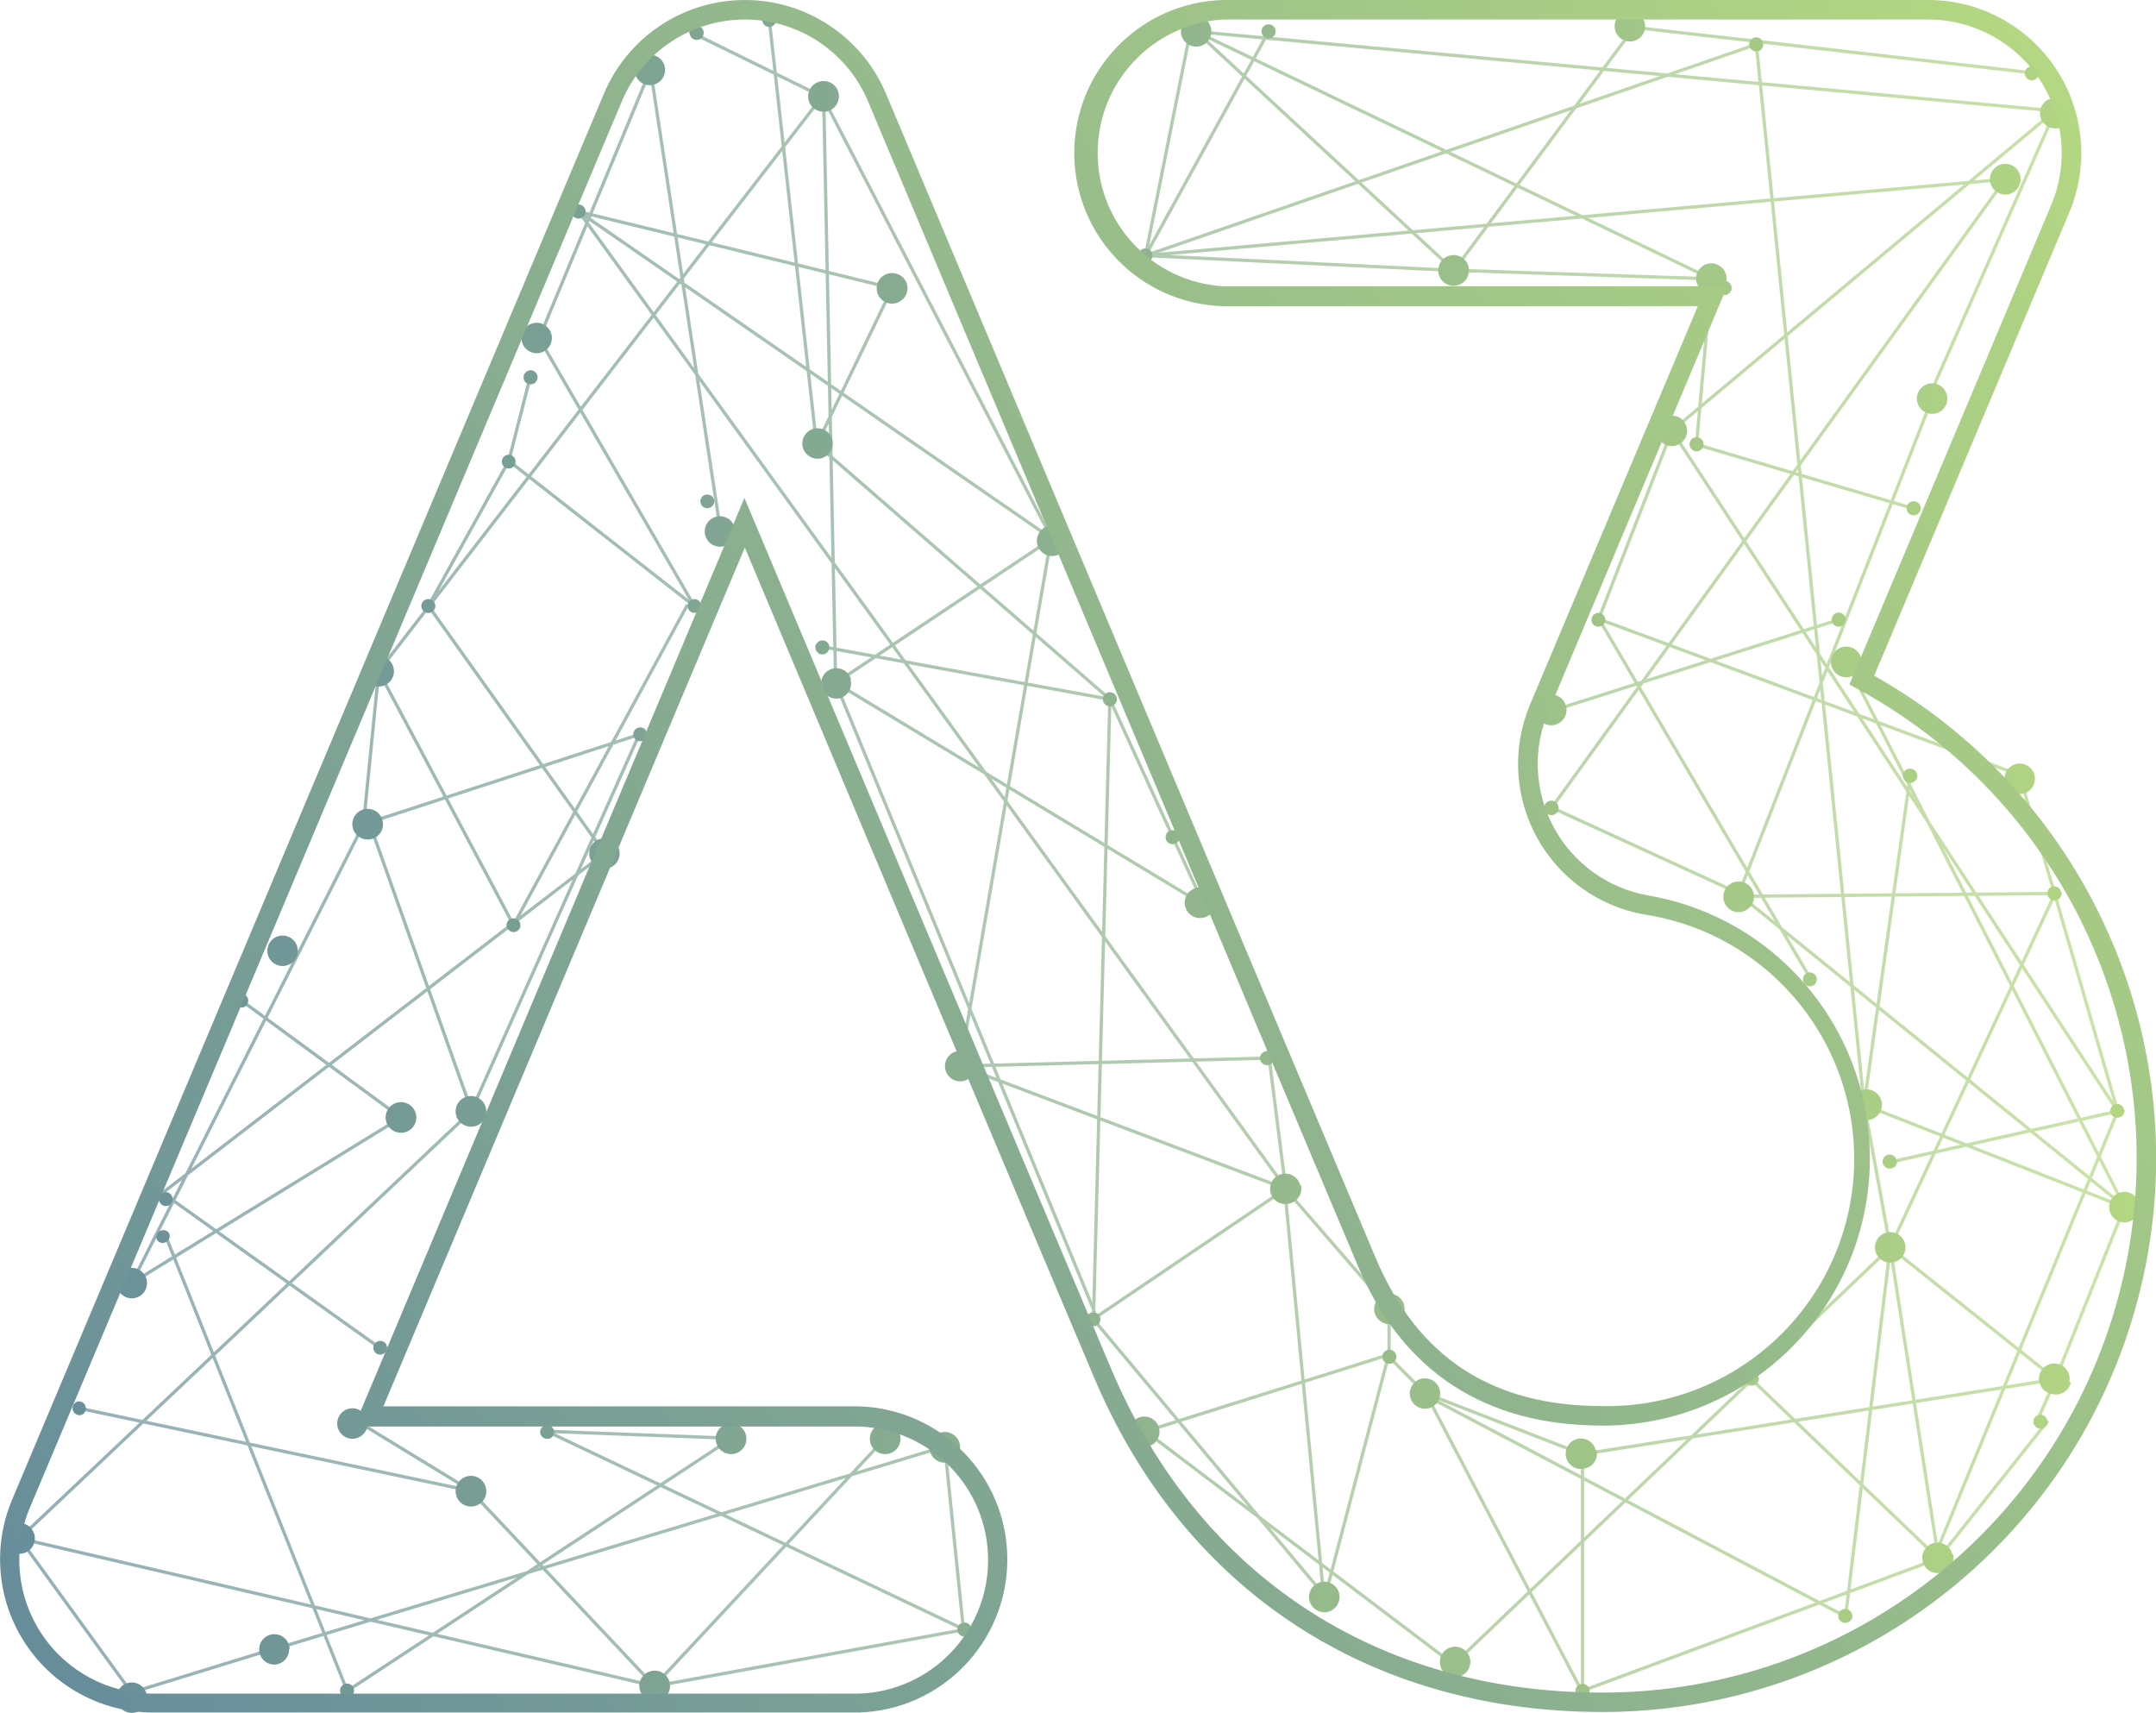
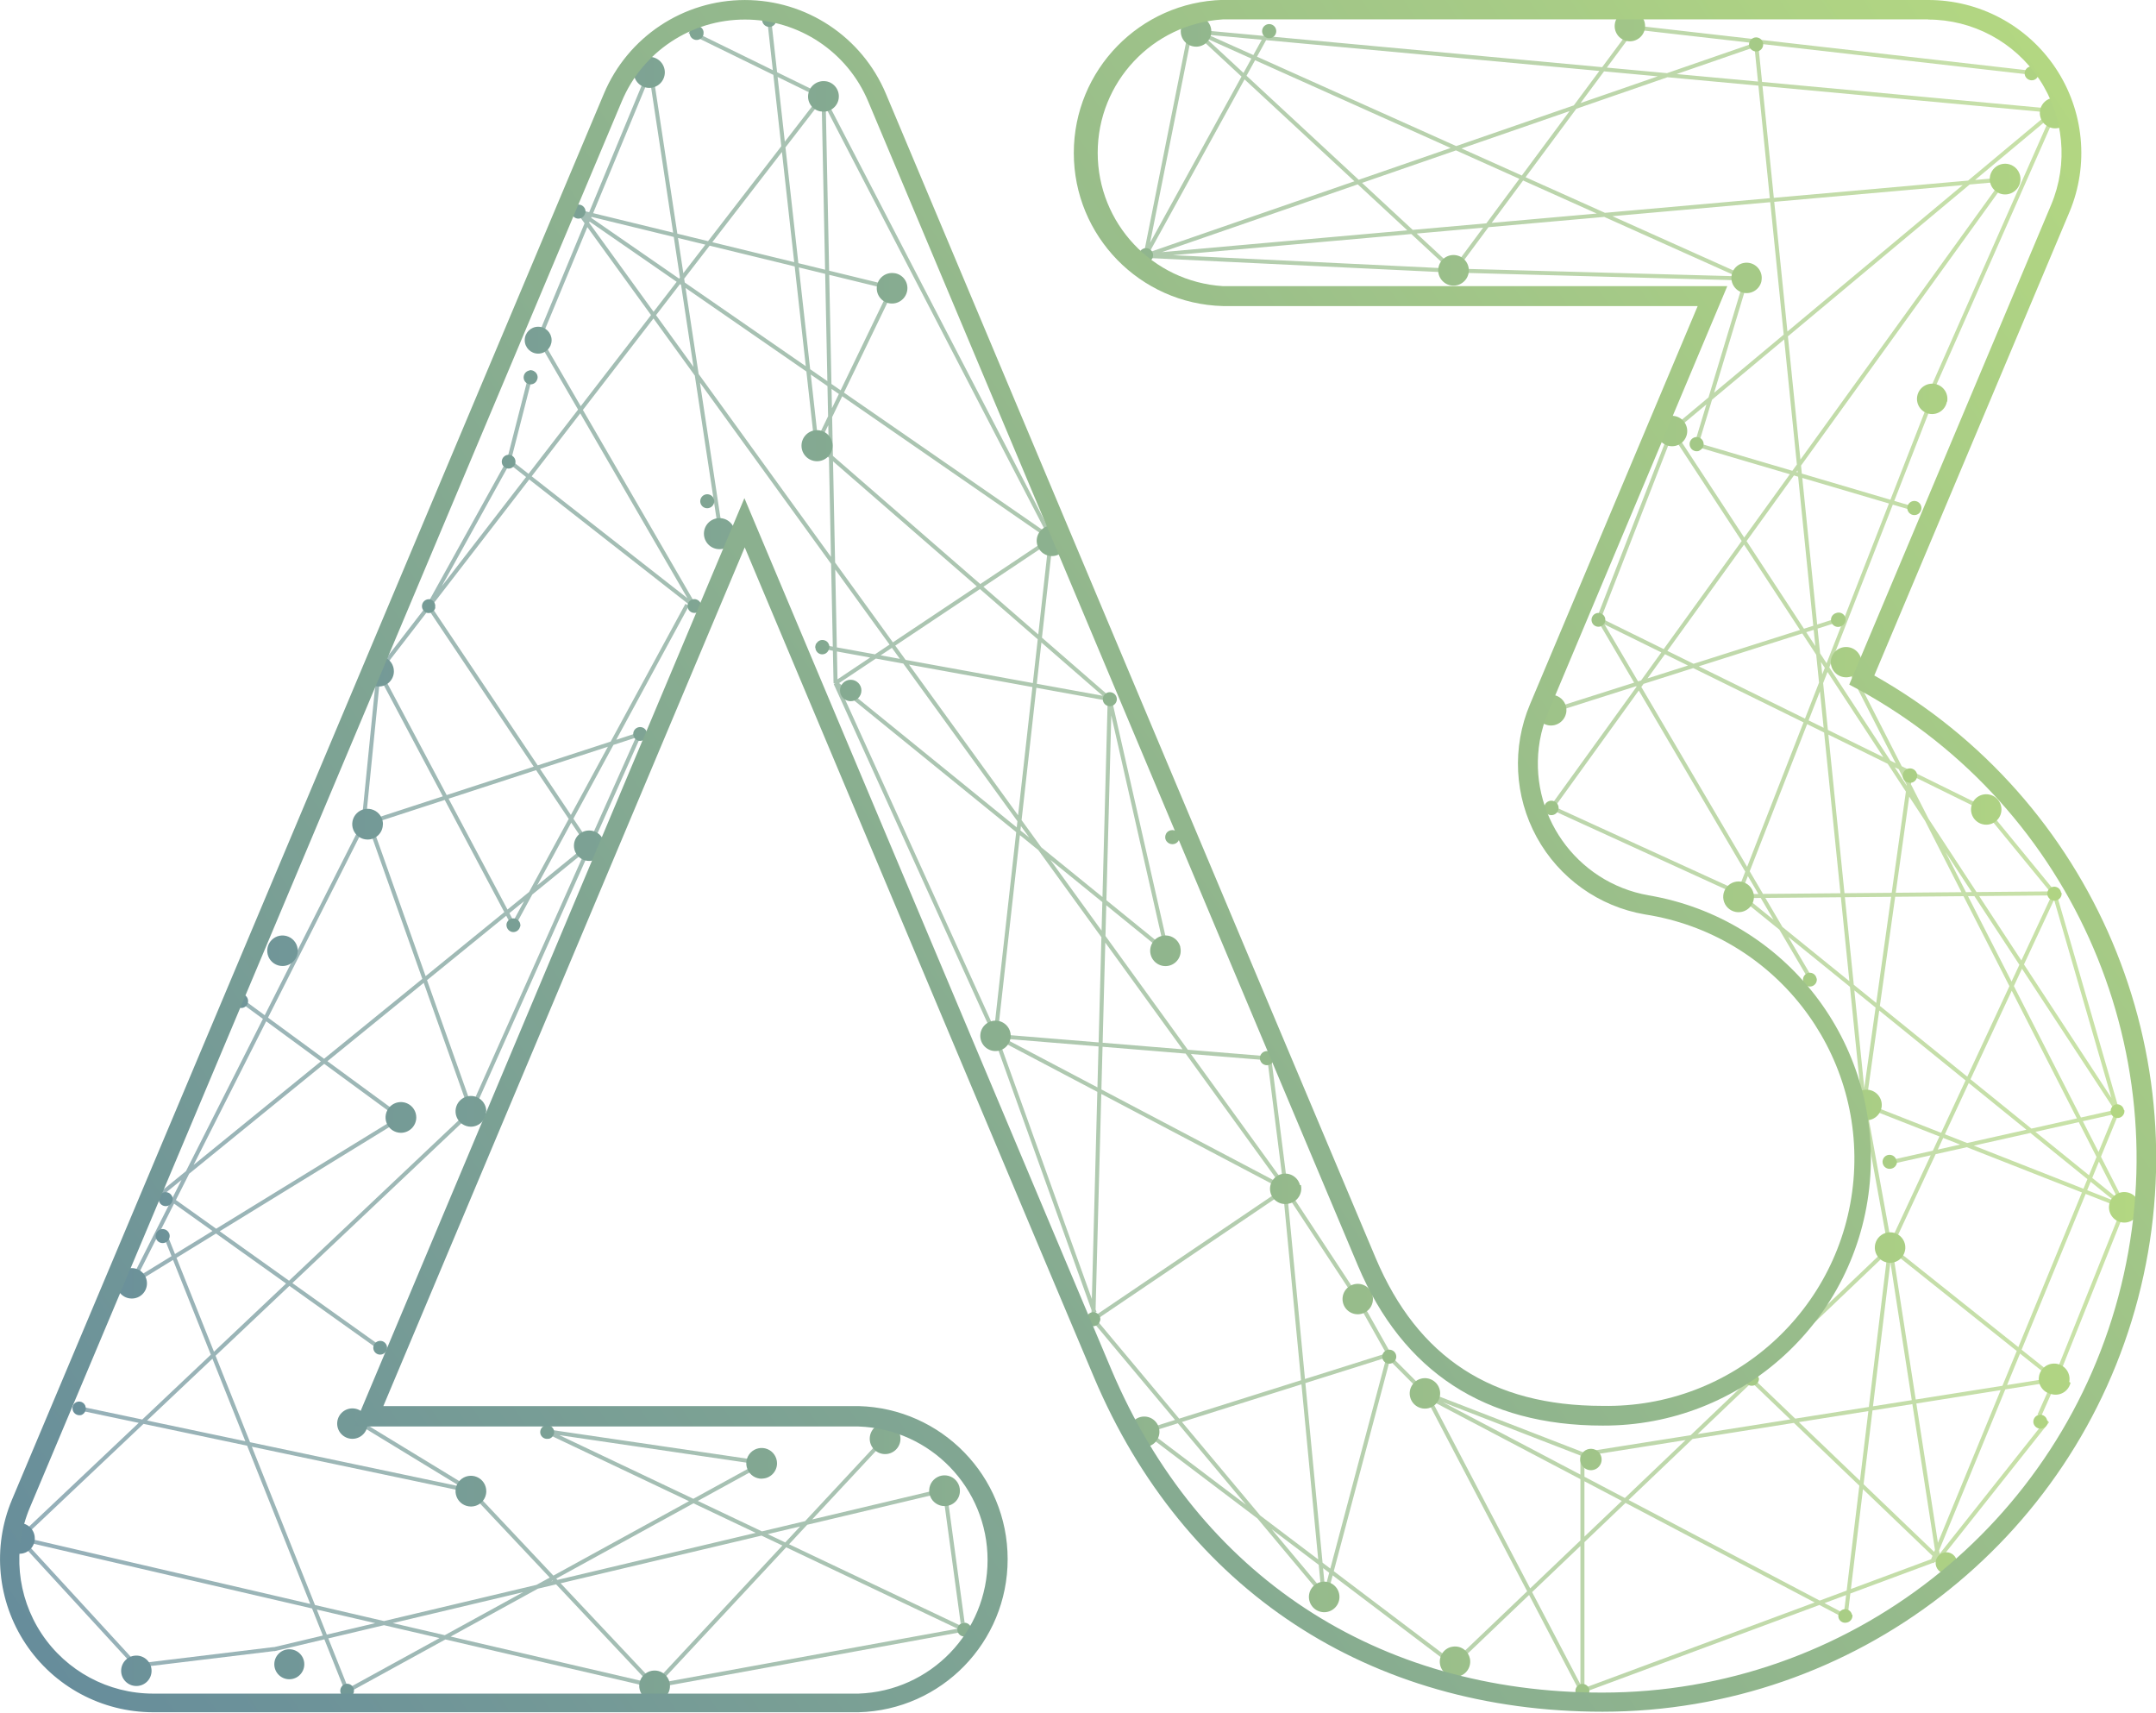
- <svg xmlns="http://www.w3.org/2000/svg" xmlns:xlink="http://www.w3.org/1999/xlink" viewBox="0 0 165.72 131.64">
+ <svg xmlns="http://www.w3.org/2000/svg" xmlns:xlink="http://www.w3.org/1999/xlink" viewBox="0 0 402.58 319.71">
  <defs>
-     <style>.cls-1{fill:none;stroke-miterlimit:10;stroke-width:0.25px;opacity:0.7;stroke:url(#linear-gradient);}.cls-2{fill:url(#linear-gradient-2);}.cls-3{fill:url(#New_Gradient_Swatch_1);}</style>
-     <linearGradient id="linear-gradient" x1="1.4" y1="65.86" x2="163.41" y2="65.86" gradientUnits="userSpaceOnUse">
+     <style>.cls-1{fill:none;stroke-miterlimit:10;stroke-width:0.75px;opacity:0.7;isolation:isolate;stroke:url(#linear-gradient);}.cls-2{fill:url(#linear-gradient-2);}.cls-3{fill:url(#linear-gradient-3);}</style>
+     <linearGradient id="linear-gradient" x1="3.36" y1="159.82" x2="397" y2="159.82" gradientUnits="userSpaceOnUse">
      <stop offset="0" stop-color="#678d9b" />
      <stop offset="1" stop-color="#b3d782" />
    </linearGradient>
-     <linearGradient id="linear-gradient-2" x1="0.33" y1="66.25" x2="164.47" y2="66.25" xlink:href="#linear-gradient" />
-     <linearGradient id="New_Gradient_Swatch_1" x1="166.34" y1="17.61" x2="2.96" y2="127.81" gradientUnits="userSpaceOnUse">
+     <linearGradient id="linear-gradient-2" x1="0.77" y1="162.23" x2="399.5" y2="162.23" gradientTransform="matrix(1, 0, 0, -1, 0, 322.08)" xlink:href="#linear-gradient" />
+     <linearGradient id="linear-gradient-3" x1="404.08" y1="279.29" x2="7.19" y2="11.59" gradientTransform="matrix(1, 0, 0, -1, 0, 322.08)" gradientUnits="userSpaceOnUse">
      <stop offset="0" stop-color="#b3d782" />
      <stop offset="1" stop-color="#678d9b" />
    </linearGradient>
  </defs>
  <g id="Layer_2" data-name="Layer 2">
    <g id="Layer_1-2" data-name="Layer 1">
-       <path class="cls-1" d="M29.11,51.59,63.21,7.4M74.13,125.24,42.05,110m30.58,1.16L21.05,126.75m15.16-12.14,14.12,15m-23.65.35L56.2,110.57m-20-25.15L1.5,118.23m0,0,48.83,11.35m-14.12-15L6.09,108.23m20.59,21.7L12.74,95m-.27-3.34,16.64,11.87m27.09,7L42.05,110M30.82,85.89,10.13,98.6M28.26,62.86l8,22.56M52.84,46.48,39.47,71.09m7-5.53-13.54-19m16.2,9.89L27.94,63.35M41.44,26,53.37,46.58M40.88,28.48l-1.77,6.94m-10,16.17,10.36,19.5m7-5.53-34,26.13M27.09,109l9.12,5.57M30.82,85.89l-12.27-9M55.34,40.53,50,5.35M44.5,16.27l24.08,5.87M53,2.42l10.18,5m-.42,26.76L59.13,1.5M44.5,16.27,80.85,41.4M62.69,49.61l22.62,4.13M64.23,52.49,80.85,41.4M68.58,22.14l-5.79,12m11,47.77,7-40.53M64.23,52.49,63.31,7.4M73.8,81.93l23.59-.61m1.44,10L44.5,16.27M92.25,68.93,85.31,53.74m0,0L84.05,101.4m22.74-.81-8-9.23m10.78,15.74-2.82-2.83m-8-12.91,3,31.37m10,5.2L88.05,110m13.82,12.7L84.05,101.4m14.78-10L97.49,80.79m12.12,26.31,12,4.65m0,18.2L149,119.78m-3.71-23.91-3.43,28.36M158,106l-36.37,5.76m13-5.76L149,119.78m-7.14,4.45L109.13,107m12.51,4.71,0,18.2m-9.67-2.23,33.37-31.85M109.55,107l12,22.91m-14.7-26.2-5,19m4.92-22.14v3.54M88.05,110l18.74-5.9M149,119.78l-3.71-23.91M162.77,85.4l-17.48,3.91m18,3.46L158,106m0,0-1.23,2.78m-11.49-12.9,12.65-27.15M143.28,84.91l20,7.86M158,106,145.29,95.87m3.22,24.21L162.77,85.4m-19.49-.49,3.55-25.29m8.41,0,2.7,9.1m-24.3,0,29.65,24m-44-30.65,14.4,6.6m5.51,6.61-16.29-27.7m11,21.3,24-.21m4.83,16.68L128.51,33.1m18.63,6L130.4,34.16m18.11-3.53L133.64,68.72m-14.4-6.6,34.89-48.34m3.81-5.26L128.51,33.1m1.89,1.06,1.14-12.72M124.71,2l31.46,3.59M143.28,84.91,135,3.41M122.86,47.63l5.65-14.53m20-3.15,9.47-21.43M135,3.41,88.05,19.64M91.94,2.43l39.6,19m-19.8-.66L91.94,2.43m5.57,0L88.05,19.64M157.94,8.52l-66-6.09m39.6,19-19.8-.66M88.05,19.64,91.49,2.43m20.25,18.35L88.05,19.64M125.69,2,111.52,21.11m42.61-7.33L88.05,19.64M27.94,63.35,10.13,98.6M1.5,118.23l8.63,11.88m40.2-.53,23.8-4.34m-1.5-14L74,124.71M36.21,85.42,49.12,56.47M27.94,63.35l1.17-11.76M50,5.35,41.44,26M63.21,7.4l17.64,34m3.3,59.47L64.23,52.49M157.4,109.2,149,119.78m8.94-51.06,4.83,16.68M145.29,95.87l-2-11m12-25.29-32.38-12m19,3.25,21.38,41.89M98.83,91.36l-14.78,10m-63,25.35-10.92,3.36m29-94.69L32.92,46.58M62.79,34.16,85.31,53.74M98.83,91.36l-25-9.43M119,54.72l22.33-7.09M92.25,69.38l-28-16.89M68,110.57l-17.71,19M39.11,35.42,53.37,46.58" />
-       <path class="cls-2" d="M56.2,111.75a1.18,1.18,0,1,1,1.17-1.18A1.17,1.17,0,0,1,56.2,111.75Zm-18.82,2.86a1.18,1.18,0,1,0-1.17,1.17A1.17,1.17,0,0,0,37.38,114.61Zm31.84-4A1.18,1.18,0,1,0,68,111.75,1.18,1.18,0,0,0,69.22,110.57Zm4.58.63a1.18,1.18,0,1,0-1.17,1.17A1.17,1.17,0,0,0,73.8,111.2ZM51.5,129.58a1.18,1.18,0,1,0-1.17,1.17A1.17,1.17,0,0,0,51.5,129.58ZM28.26,109.4a1.17,1.17,0,1,0-1.17,1.17A1.17,1.17,0,0,0,28.26,109.4Zm-6,17.35a1.17,1.17,0,1,0-1.17,1.18A1.17,1.17,0,0,0,22.22,126.75ZM11.3,130.46a1.17,1.17,0,1,0-1.17,1.18A1.17,1.17,0,0,0,11.3,130.46Zm0-31.86a1.17,1.17,0,1,0-1.17,1.18A1.17,1.17,0,0,0,11.3,98.6ZM2.68,118.23a1.18,1.18,0,1,0-1.18,1.18A1.18,1.18,0,0,0,2.68,118.23ZM32,85.89a1.18,1.18,0,1,0-1.18,1.17A1.18,1.18,0,0,0,32,85.89ZM22.89,73.07a1.17,1.17,0,1,0-1.17,1.17A1.17,1.17,0,0,0,22.89,73.07Zm6.55-9.72a1.18,1.18,0,1,0-1.18,1.17A1.17,1.17,0,0,0,29.44,63.35Zm7.94,22.07a1.18,1.18,0,1,0-1.17,1.17A1.17,1.17,0,0,0,37.38,85.42Zm-7.1-33.83a1.17,1.17,0,1,0-1.17,1.17A1.17,1.17,0,0,0,30.28,51.59Zm17.35,14a1.17,1.17,0,1,0-1.17,1.17A1.17,1.17,0,0,0,47.63,65.56ZM56.5,41a1.17,1.17,0,1,0-1.34,1A1.17,1.17,0,0,0,56.5,41ZM42.41,26.13a1.17,1.17,0,1,0-1.34,1A1.17,1.17,0,0,0,42.41,26.13Zm8.7-20.6a1.17,1.17,0,1,0-1.34,1A1.17,1.17,0,0,0,51.11,5.53Zm18.63,16.8a1.16,1.16,0,0,0-1-1.33,1.17,1.17,0,0,0-.36,2.32A1.19,1.19,0,0,0,69.74,22.33ZM64.47,7.58a1.17,1.17,0,0,0-1-1.34,1.19,1.19,0,0,0-1.34,1,1.16,1.16,0,0,0,1,1.33A1.17,1.17,0,0,0,64.47,7.58ZM64,34.24a1.17,1.17,0,1,0-1.34,1A1.17,1.17,0,0,0,64,34.24Zm1.42,18a1.17,1.17,0,1,0-.86,1.42A1.17,1.17,0,0,0,65.37,52.21ZM82,41.27a1.17,1.17,0,1,0-.85,1.43A1.17,1.17,0,0,0,82,41.27ZM93.39,69.1a1.18,1.18,0,1,0-.86,1.42A1.17,1.17,0,0,0,93.39,69.1ZM74.94,81.65a1.17,1.17,0,1,0-.86,1.42A1.18,1.18,0,0,0,74.94,81.65Zm14.15,28.1a1.17,1.17,0,1,0-.85,1.42A1.17,1.17,0,0,0,89.09,109.75Zm18.84-9.44a1.17,1.17,0,1,0-.86,1.42A1.17,1.17,0,0,0,107.93,100.31Zm-8-9.23a1.17,1.17,0,1,0-.86,1.42A1.18,1.18,0,0,0,100,91.08Zm3,31.37a1.17,1.17,0,1,0-2.28.56,1.17,1.17,0,0,0,2.28-.56Zm7.74-15.63a1.18,1.18,0,0,0-1.42-.86,1.17,1.17,0,1,0,1.42.86Zm2.31,20.62a1.16,1.16,0,0,0-1.42-.85,1.17,1.17,0,1,0,1.42.85Zm9.67-16a1.17,1.17,0,1,0-.86,1.42A1.18,1.18,0,0,0,122.73,111.47Zm27.41,8a1.17,1.17,0,1,0-.86,1.42A1.18,1.18,0,0,0,150.14,119.5Zm9-13.25a1.18,1.18,0,1,0-1.38.93A1.18,1.18,0,0,0,159.17,106.25ZM146.44,96.09a1.17,1.17,0,1,0-2.3-.45,1.17,1.17,0,1,0,2.3.45Zm18-3.1a1.17,1.17,0,1,0-1.37.93A1.17,1.17,0,0,0,164.44,93Zm-19.81-7.86a1.18,1.18,0,1,0-1.38.93A1.18,1.18,0,0,0,144.63,85.13Zm11.76-25.06a1.17,1.17,0,0,0-2.3-.44,1.17,1.17,0,0,0,2.3.44ZM134.8,69.15a1.18,1.18,0,1,0-1.38.93A1.19,1.19,0,0,0,134.8,69.15Zm8.27-18.05a1.18,1.18,0,1,0-1.38.93A1.18,1.18,0,0,0,143.07,51.1Zm-22.68,3.69a1.18,1.18,0,1,0-1.37.93A1.19,1.19,0,0,0,120.39,54.79Zm9.27-21.46a1.17,1.17,0,1,0-1.37.93A1.18,1.18,0,0,0,129.66,33.33Zm20-2.48a1.17,1.17,0,1,0-1.37.93A1.16,1.16,0,0,0,149.66,30.85ZM155.29,14a1.18,1.18,0,1,0-1.38.93A1.18,1.18,0,0,0,155.29,14Zm3.85-5.08a1.18,1.18,0,1,0-1.38.93A1.18,1.18,0,0,0,159.14,8.93ZM112.89,21a1.18,1.18,0,1,0-1.38.94A1.18,1.18,0,0,0,112.89,21Zm19.8.63a1.17,1.17,0,0,0-.93-1.37,1.17,1.17,0,0,0-.44,2.3A1.17,1.17,0,0,0,132.69,21.66Zm-39.6-19a1.17,1.17,0,1,0-1.37.93A1.16,1.16,0,0,0,93.09,2.65Zm33.34-.39a1.17,1.17,0,1,0-2.3-.44,1.17,1.17,0,0,0,2.3.44ZM90.66,64.45a.54.54,0,1,0-.63.42A.53.53,0,0,0,90.66,64.45Zm-4.82-10.6a.54.54,0,1,0-.63.42A.54.54,0,0,0,85.84,53.85Zm-22.1-4a.53.53,0,0,0-1.05-.2.53.53,0,0,0,.42.63A.53.53,0,0,0,63.74,49.81ZM54.9,38.62a.54.54,0,0,0-1.06-.2.54.54,0,0,0,.43.63A.55.55,0,0,0,54.9,38.62Zm-1,8.06a.55.55,0,0,0-.43-.63.53.53,0,1,0,.43.63ZM45,16.37a.54.54,0,1,0-.63.42A.53.53,0,0,0,45,16.37ZM59.66,1.6a.54.54,0,0,0-1.06-.2.54.54,0,1,0,1.06.2Zm-5.58,1A.52.52,0,0,0,53.66,2a.54.54,0,1,0,.42.62ZM41.31,29.11a.54.54,0,1,0-.63.42A.54.54,0,0,0,41.31,29.11ZM33.45,46.68a.53.53,0,0,0-.43-.63.53.53,0,0,0-.2,1.05A.53.53,0,0,0,33.45,46.68Zm6.18-11.16A.53.53,0,1,0,39,36,.53.53,0,0,0,39.63,35.52Zm10.1,21a.53.53,0,1,0-.63.43A.54.54,0,0,0,49.73,56.57ZM40,71.19a.54.54,0,0,0-1.06-.2.55.55,0,0,0,.43.63A.53.53,0,0,0,40,71.19ZM19.07,77a.53.53,0,1,0-1.05-.2.53.53,0,0,0,1.05.2Zm10.68,26.67a.53.53,0,1,0-.63.43A.54.54,0,0,0,29.75,103.66ZM13.21,91.9a.54.54,0,0,0-.74-.21.54.54,0,0,0,.53.94A.54.54,0,0,0,13.21,91.9ZM13,94.77a.54.54,0,0,0-.94.52.54.54,0,0,0,.94-.52Zm-6.83,14a.53.53,0,0,0,.42-.63A.54.54,0,0,0,6,107.7a.54.54,0,0,0-.41.64A.53.53,0,0,0,6.2,108.75Zm36,1.81a.53.53,0,0,0,.41-.63.54.54,0,0,0-.64-.42.54.54,0,0,0-.41.64A.53.53,0,0,0,42.16,110.56ZM26.79,130.45a.53.53,0,0,0,.41-.63.53.53,0,0,0-.63-.42.54.54,0,0,0-.42.64A.53.53,0,0,0,26.79,130.45Zm47.45-4.69a.54.54,0,1,0-.64-.41A.54.54,0,0,0,74.24,125.76ZM97.92,81.42a.54.54,0,1,0-.63.43A.54.54,0,0,0,97.92,81.42ZM84.57,101.5a.54.54,0,1,0-.63.42A.53.53,0,0,0,84.57,101.5Zm22.75,2.88a.54.54,0,1,0-.63.42A.54.54,0,0,0,107.32,104.38Zm14.85,25.48a.54.54,0,1,0-.44.62A.53.53,0,0,0,122.17,129.86Zm13-24a.54.54,0,0,0-.63-.43.53.53,0,0,0-.43.62.53.53,0,0,0,.62.43A.54.54,0,0,0,135.2,105.9Zm7.19,18.23a.54.54,0,0,0-.63-.43.53.53,0,0,0-.43.62.53.53,0,0,0,.62.43A.54.54,0,0,0,142.39,124.13Zm15-14.93a.53.53,0,0,0-.62-.43.54.54,0,0,0-.44.62.56.56,0,0,0,.63.44A.55.55,0,0,0,157.4,109.2Zm5.9-23.89a.53.53,0,1,0-.43.62A.53.53,0,0,0,163.3,85.31Zm-17.48,3.91a.54.54,0,1,0-.44.62A.54.54,0,0,0,145.82,89.22Zm-6.14-14a.53.53,0,0,0-.62-.44.53.53,0,0,0-.43.62.53.53,0,1,0,1.05-.18Zm18.79-6.62a.53.53,0,0,0-.62-.43.54.54,0,0,0-.44.62.56.56,0,0,0,.63.44A.54.54,0,0,0,158.47,68.62ZM146.59,60.1a.53.53,0,0,0,.72-.23.54.54,0,1,0-1-.49A.54.54,0,0,0,146.59,60.1ZM119,62.59a.53.53,0,1,0,.49-1,.53.53,0,1,0-.49,1Zm3.63-14.48a.53.53,0,1,0-.24-.72A.53.53,0,0,0,122.62,48.11Zm18.91,0a.54.54,0,0,0,.28-.71.53.53,0,0,0-.7-.28.54.54,0,1,0,.42,1Zm5.76-8.55a.54.54,0,0,0-.42-1,.54.54,0,1,0,.42,1Zm-16.68-4.93a.54.54,0,1,0-.71-.28A.54.54,0,0,0,130.61,34.65Zm2.15-12a.54.54,0,1,0-.7-.28A.53.53,0,0,0,132.76,22.64ZM156.38,6.13a.54.54,0,0,0,.28-.71.53.53,0,0,0-.7-.28.54.54,0,0,0-.29.7A.55.55,0,0,0,156.38,6.13ZM135.21,3.91a.54.54,0,0,0,.28-.71.54.54,0,0,0-1,.42A.56.56,0,0,0,135.21,3.91Zm-37.49-1a.53.53,0,1,0-.42-1,.53.53,0,0,0,.42,1ZM88.26,20.13a.53.53,0,1,0-.42-1,.53.53,0,0,0,.42,1Z" />
-       <path class="cls-3" d="M148.21,1.5a10.26,10.26,0,0,1,9.46,14.24L142.15,52.61a41.06,41.06,0,0,1-19,77.47c-17.3,0-31-9-37.71-24.81-3.39-8-18.21-43.24-28.22-67l-30,71.36H66a10.27,10.27,0,0,1,0,20.53H11.77A10.28,10.28,0,0,1,2.3,115.86L47.8,7.78A10.25,10.25,0,0,1,57.26,1.5h0a10.26,10.26,0,0,1,9.46,6.29s32.43,77.13,37.65,89.49c3.45,8.15,9.78,12.28,18.81,12.28a20.52,20.52,0,0,0,3.52-40.74A10.27,10.27,0,0,1,119,54.72L132.76,22H94A10.27,10.27,0,0,1,94,1.5h54.23m0-1.5H94a11.77,11.77,0,0,0,0,23.53H130.5L117.61,54.14a11.75,11.75,0,0,0,8.84,16.15,19,19,0,0,1-3.27,37.77c-8.49,0-14.19-3.72-17.43-11.36C100.59,84.48,68.43,8,68.1,7.2a11.76,11.76,0,0,0-21.68,0L.92,115.28a11.78,11.78,0,0,0,10.85,16.33H66a11.77,11.77,0,0,0,0-23.53H29.47l27.78-66c9.4,22.36,23.54,56,26.84,63.77,6.91,16.35,21.16,25.72,39.09,25.72a42.56,42.56,0,0,0,20.88-79.64l15-35.62A11.76,11.76,0,0,0,148.21,0Z" />
+       <g id="a3_outline_graph">
+         <g id="Layer_1-2-2" data-name="Layer 1-2">
+           <path class="cls-1" d="M70.71,125.33,153.54,18m26.53,286.26-77.93-37m74.26,10.93L51.13,307.91M88,278.42l34.3,36.43m-57.45.85,77.45-42.5M87.93,207.51,3.64,287.21m0,0,118.61,27.57M88,278.34,14.79,262.92m50,52.71L30.94,230.78m-.65-8.11L70.71,251.5m71.54,21.61-40.11-5.89M74.86,208.65,24.6,239.52m44-86.81,19.44,54.8m40.27-94.59L95.87,172.7M110,157.89,80,113.11m39.35,24L67.86,153.9m32.8-90.73,29,50m-30.34-44L95,86.05M70.71,125.33,95.87,172.7M110,157.89,30.29,222.74M65.8,264.79,88,278.32M74.86,208.65,45.05,186.79m89.37-88.33L121.45,13M108.09,39.53l58.5,14.26M128.74,5.89,153.47,18m-1,65L143.63,3.65M108.09,39.53l88.3,61.05m-44.11,19.94,54.95,10m-51.21-3,40.37-26.94m-29.8-46.79L152.52,82.94m33.36,110.45,10.37-92.86m-40.23,27L153.78,18m82.79,179.57-50.69-4.16m54.19,28.45-132-182.31m109.55,136.9-10.41-45.88m0,0-3.06,115.78M240,221.94l13.55,20.59m12.64,17.64-6.85-6.87m-19.44-31.36,7.29,76.2m24.29,12.63-57.57-43.55m33.57,30.85-43.28-51.74m35.9-24.3-3.26-25.77m29.45,63.91,29.15,11.3m0,44.21L361.94,291m-9-58.08-8.33,68.89m39.2-44.28-88.35,14m31.58-14L361.94,291M344.6,301.78l-79.51-41.85m30.39,11.44v44.21M272,310.16l81.06-77.36m-86.94,27.13,29.15,55.65M247.4,298.09l12-45.18m0,0-5.84-10.38m-39.64,24.69,45.52-14.34M361.94,291l-9-58.08m42.46-25.43L352.93,217m43.72,8.4L383.8,257.5m0,0-3,6.75M352.9,232.92l30.73-66m-35.58,39.31,48.58,19.09M383.8,257.5l-30.87-24.61m7.82,58.81,34.64-84.24m-47.34-1.19,8.62-61.43m14,6.24,13,15.86m-59,0,72,58.3M289.77,150.79l35,16m13.38,16.06-39.57-67.29m26.72,51.74,58.3-.51m11.74,40.52L312.17,80.41M357.42,95,316.76,83m44-8.58-36.12,92.53m-35-16L374.4,33.48m9.26-12.78L312.17,80.41M316.76,83l9.35-31M302.94,4.87l76.42,8.72M348.05,206.27l-20.12-198M298.44,115.71l13.73-35.3m48.58-7.65,23-52.06M327.93,8.29l-114,39.43m9.45-41.81L326.11,52m-54.68-1.49L223.33,5.91m13.53,0-23,41.81m169.78-27L223.33,5.91M326.11,52l-54.68-1.49m-57.55-2.74,8.36-41.81m49.19,44.58-57.55-2.77M305.32,4.87,270.89,51.29M374.4,33.48,213.88,47.72M67.86,153.9,24.6,239.52m-21,47.69L25.46,311m96.79,3.76,57.82-10.54m-3.67-25.9L179.75,303M88,207.51l31.36-70.33M67.86,153.9l2.85-28.57M121.45,13,100.66,63.17M153.54,18l42.85,82.6m8,144.46-18.53-51.65m196.47,71.88L361.94,291m21.72-124,11.73,40.52m-42.46,25.43-4.86-26.72m22.62-55.09-72.13-35.49m46.16,7.89,51.93,101.76m-156.58-3.3-35.9,24.29m-153,61.58-25.67,3.11M95.05,86,80,113.16M152.52,83l54.71,47.56m32.84,91.39-54.19-28.55m103.19-60.46,54.24-17.22M217.64,177.52l-61.57-50m9.11,141.08-43,46.16M95,86.05l34.64,27.11m56.24,80.23L156,127.52" />
+           <path class="cls-2" d="M142.25,276.07a2.87,2.87,0,1,1,2.84-2.89v0a2.85,2.85,0,0,1-2.82,2.87ZM90.8,278.42a2.87,2.87,0,1,0-2.89,2.84h0A2.85,2.85,0,0,0,90.8,278.42Zm77.34-9.72a2.87,2.87,0,1,0-3,2.77,2.87,2.87,0,0,0,3-2.77v0Zm11.1,9.64a2.87,2.87,0,1,0-2.89,2.84h.05a2.83,2.83,0,0,0,2.84-2.84v0ZM125.1,314.78a2.87,2.87,0,1,0-2.89,2.84h0A2.85,2.85,0,0,0,125.1,314.78Zm-56.46-49a2.84,2.84,0,1,0-2.84,2.84h0A2.84,2.84,0,0,0,68.64,265.76ZM54.07,307.91a2.8,2.8,0,1,1-.1,0Zm-25.77,4a2.84,2.84,0,1,0-2.84,2.86,2.83,2.83,0,0,0,2.84-2.86Zm-.86-72.35a2.84,2.84,0,1,0-2.84,2.87,2.82,2.82,0,0,0,2.84-2.87ZM6.5,287.21a2.87,2.87,0,1,0-2.86,2.87,2.87,2.87,0,0,0,2.86-2.87Zm71.23-78.56a2.87,2.87,0,1,0-2.89,2.84h0A2.88,2.88,0,0,0,77.73,208.65ZM55.6,177.51a2.85,2.85,0,1,0-2.85,2.84h0A2.85,2.85,0,0,0,55.6,177.51ZM71.51,153.9a2.87,2.87,0,1,0-2.89,2.84h0a2.85,2.85,0,0,0,2.87-2.82ZM90.8,207.51a2.87,2.87,0,1,0-2.89,2.84h0a2.85,2.85,0,0,0,2.85-2.84ZM73.55,125.33a2.85,2.85,0,1,0-2.84,2.84h0A2.84,2.84,0,0,0,73.55,125.33Zm39.3,32.56a2.84,2.84,0,1,0-2.84,2.84h0a2.84,2.84,0,0,0,2.84-2.84v0ZM137.24,99.6a2.9,2.9,0,1,0,0,.06ZM103,63.48a2.51,2.51,0,1,0,0,.06Zm21.14-50a2.9,2.9,0,1,0,0,.06ZM169.4,54.25A2.82,2.82,0,0,0,167.06,51H167a2.85,2.85,0,0,0-.87,5.64h0A2.89,2.89,0,0,0,169.4,54.25ZM156.6,18.42a2.85,2.85,0,0,0-2.37-3.25h-.06a2.89,2.89,0,0,0-3.25,2.43,2.81,2.81,0,0,0,2.35,3.21l.08,0a2.85,2.85,0,0,0,3.25-2.37Zm-1.14,64.76a2.9,2.9,0,1,0,0,.06Zm3.45,43.73a2,2,0,1,1-.12,0v0Zm40.28-26.65a2.85,2.85,0,1,0-2.07,3.47,2.85,2.85,0,0,0,2.07-3.47Zm21.22,76.58a2.86,2.86,0,1,0-2.12,3.45h0a2.85,2.85,0,0,0,2.1-3.43ZM188.64,192.7a2.84,2.84,0,1,0-2.09,3.45A2.85,2.85,0,0,0,188.64,192.7Zm27.77,73.91a2.84,2.84,0,1,0-2.07,3.45,2.84,2.84,0,0,0,2.07-3.45Zm39.87-24.77a2.84,2.84,0,1,0-2.09,3.45,2.85,2.85,0,0,0,2.09-3.45Zm-13.54-20.58a2.84,2.84,0,1,0-2.09,3.45,2.87,2.87,0,0,0,2.28-3.36s0-.06,0-.09Zm7.29,76.2a2.85,2.85,0,1,0-5.54,1.36h0a2.85,2.85,0,0,0,5.54-1.36Zm18.8-38a2.84,2.84,0,1,0-5.52,1.36,2.84,2.84,0,0,0,5.52-1.36Zm5.61,50.09a2.82,2.82,0,0,0-3.4-2.08l-.05,0a2.84,2.84,0,1,0,3.45,2.06Zm23.49-38.87a2,2,0,1,0,.2.11v0Zm66.59,19.44a2,2,0,1,0,.19.14ZM386.38,258a2.87,2.87,0,1,0-3.37,2.26h0a2.85,2.85,0,0,0,3.56-1.92,1.33,1.33,0,0,0,.05-.19Zm-30.66-24.53a2.85,2.85,0,1,0-3.34,2.24A2.84,2.84,0,0,0,355.72,233.43Zm43.73-7.53a2.85,2.85,0,1,0-3.33,2.26,2.85,2.85,0,0,0,3.33-2.26Zm-48.13-19.1a2.86,2.86,0,1,0-3.36,2.26h0A2.86,2.86,0,0,0,351.32,206.8Zm22.35-55.18a2.84,2.84,0,1,0-5.58-1.07h0a2.84,2.84,0,1,0,5.58,1.07ZM327.45,168a2.87,2.87,0,1,0-3.37,2.25h0A2.89,2.89,0,0,0,327.45,168Zm20.09-43.85a2.87,2.87,0,0,0-5.63-1.11,2.85,2.85,0,0,0,2.26,3.36h0A2.88,2.88,0,0,0,347.54,124.14Zm-55.1,9a2.87,2.87,0,1,0-3.37,2.25h0A2.89,2.89,0,0,0,292.44,133.1ZM315,81a2.84,2.84,0,1,0-3.33,2.26A2.84,2.84,0,0,0,315,81Zm48.58-6a2.84,2.84,0,1,0-3.32,2.26A2.81,2.81,0,0,0,363.53,75ZM377.22,34a2.87,2.87,0,1,0-3.37,2.25h0A2.88,2.88,0,0,0,377.22,34Zm9.35-12.34a2.87,2.87,0,1,0-3.37,2.25h0a2.87,2.87,0,0,0,3.35-2.24ZM274.22,51a2.86,2.86,0,1,0-3.35,2.28A2.87,2.87,0,0,0,274.22,51Zm54.69,1.41a2.84,2.84,0,0,0-2.26-3.32h0a2.84,2.84,0,1,0,2.26,3.4ZM226.13,6.4a2.85,2.85,0,1,0-3.33,2.26,2.82,2.82,0,0,0,3.32-2.2h0Zm81-1a2.84,2.84,0,1,0-3.32,2.26,2.84,2.84,0,0,0,3.32-2.26ZM220.22,156.57a1.3,1.3,0,0,0-1-1.55,1.31,1.31,0,1,0-.54,2.56h0a1.3,1.3,0,0,0,1.53-1Zm-11.71-25.75a1.31,1.31,0,1,0-1.55,1h0A1.31,1.31,0,0,0,208.51,130.82Zm-53.68-9.72a1.3,1.3,0,1,0-2.55-.48h0a1.29,1.29,0,0,0,1,1.52h0a1.29,1.29,0,0,0,1.51-1s0-.08,0-.13ZM133.35,93.82a1.31,1.31,0,1,0-1.53,1.05A1.33,1.33,0,0,0,133.35,93.82Zm-2.42,19.58a1.34,1.34,0,0,0-1.05-1.53,1.29,1.29,0,1,0,1.05,1.53ZM109.31,39.77a1.31,1.31,0,1,0-2.57-.53,1.3,1.3,0,0,0,1,1.55h0a1.28,1.28,0,0,0,1.52-1ZM144.92,3.89a1.31,1.31,0,0,0-2.58-.48,1.32,1.32,0,0,0,1,1.58,1.3,1.3,0,0,0,1.58-1ZM131.36,6.32a1.25,1.25,0,0,0-1-1.45,1.31,1.31,0,1,0,1,1.55v-.1Zm-31,64.4a1.3,1.3,0,0,0-1-1.55,1.31,1.31,0,1,0-.54,2.57h0A1.3,1.3,0,0,0,100.34,70.72ZM81.25,113.4a1.29,1.29,0,0,0-1-1.52h0a1.3,1.3,0,0,0-.48,2.55h0a1.28,1.28,0,0,0,1.52-1Zm15-27.11a1.28,1.28,0,0,0-1.18-1.38,1.29,1.29,0,0,0-.35,2.55,1.29,1.29,0,0,0,1.51-1A.77.77,0,0,0,96.26,86.29Zm24.54,51a1.29,1.29,0,1,0-1.53,1,1.31,1.31,0,0,0,1.53-.92ZM97.16,172.94a1.31,1.31,0,0,0-2.57-.49,1.35,1.35,0,0,0,1,1.54,1.29,1.29,0,0,0,1.52-1ZM46.32,187.05a1.3,1.3,0,0,0-2.55-.48h0a1.3,1.3,0,1,0,2.55.48Zm25.94,64.79a1.29,1.29,0,0,0-1.05-1.49,1.31,1.31,0,0,0-1.49,1.06,1.29,1.29,0,0,0,1,1.47,1.31,1.31,0,0,0,1.53-1h0ZM32.08,223.25a1.3,1.3,0,0,0-1.78-.52h0a1.31,1.31,0,1,0,1.79.51Zm-.51,7a1.31,1.31,0,1,0-.45,1.59A1.31,1.31,0,0,0,31.57,230.22ZM15,264.23a1.29,1.29,0,0,0,1-1.51v0a1.24,1.24,0,1,0-2.43.48,1.29,1.29,0,0,0,1.48,1Zm87.45,4.4a1.3,1.3,0,0,0,1-1.53h0a1.33,1.33,0,0,0-1.55-1h0a1.3,1.3,0,0,0-1,1.55,1.28,1.28,0,0,0,1.53.95ZM65.07,316.89a1.28,1.28,0,0,0,1-1.52h0a1.29,1.29,0,0,0-1.51-1h0a1.33,1.33,0,0,0-1,1.55h0a1.29,1.29,0,0,0,1.52,1ZM180.34,305.5a1.32,1.32,0,0,0,1-1.56,1.31,1.31,0,0,0-2.56.55h0A1.31,1.31,0,0,0,180.34,305.5Zm57.52-107.71a1.31,1.31,0,0,0-2.58-.49,1.32,1.32,0,0,0,1,1.54h0A1.32,1.32,0,0,0,237.86,197.79Zm-32.43,48.78a1.31,1.31,0,1,0-1.55,1h0a1.28,1.28,0,0,0,1.52-1Zm55.26,7a1.31,1.31,0,1,0-1.55,1h0A1.31,1.31,0,0,0,260.69,253.56Zm36.08,61.9a1.31,1.31,0,1,0-1.08,1.51h0a1.29,1.29,0,0,0,1.07-1.47Zm31.57-58.3a1.3,1.3,0,0,0-1.53-1,1.27,1.27,0,0,0-1,1.48v0a1.29,1.29,0,0,0,1.49,1.05h0a1.31,1.31,0,0,0,1.14-1.41Zm17.47,44.28a1.31,1.31,0,0,0-1.53-1,1.29,1.29,0,0,0-1,1.49v0a1.27,1.27,0,0,0,1.48,1h0a1.31,1.31,0,0,0,1.14-1.41Zm36.44-36.26a1.29,1.29,0,0,0-1.49-1.05h0a1.32,1.32,0,0,0-1.07,1.51,1.37,1.37,0,0,0,1.53,1.07,1.35,1.35,0,0,0,1.15-1.44Zm14.33-58a1.27,1.27,0,0,0-1.5-1,1.29,1.29,0,1,0,1.6,1.12Zm-42.46,9.5a1.31,1.31,0,1,0-1.08,1.51h0a1.32,1.32,0,0,0,1.17-1.41Zm-14.92-34a1.28,1.28,0,0,0-1.47-1.07h0a1.3,1.3,0,0,0-1.05,1.49v0a1.29,1.29,0,1,0,2.55-.44Zm45.65-16.08a1.29,1.29,0,0,0-1.49-1.05h0a1.31,1.31,0,0,0-1.07,1.5,1.36,1.36,0,0,0,1.53,1.07,1.3,1.3,0,0,0,1.14-1.38ZM356.09,146a1.28,1.28,0,0,0,1.73-.54v0a1.35,1.35,0,1,0-2.42-1.19,1.31,1.31,0,0,0,.65,1.74Zm-67,6.05a1.35,1.35,0,1,0-.62-1.81,1.34,1.34,0,0,0,.62,1.81Zm8.81-35.17a1.29,1.29,0,1,0-.58-1.75,1.29,1.29,0,0,0,.58,1.75h0Zm45.94,0a1.32,1.32,0,0,0,.68-1.73,1.3,1.3,0,0,0-1.69-.69h0a1.32,1.32,0,1,0,1,2.43Zm14-20.77a1.32,1.32,0,1,0-1-2.43,1.32,1.32,0,0,0,1,2.43Zm-40.52-12a1.31,1.31,0,1,0-1.72-.68h0a1.32,1.32,0,0,0,1.7.73Zm10.1-30v0M379.87,14.9a1.32,1.32,0,0,0,.68-1.73,1.29,1.29,0,0,0-1.69-.68h0a1.31,1.31,0,0,0-.71,1.7A1.34,1.34,0,0,0,379.87,14.9ZM328.44,9.51a1.32,1.32,0,1,0-1.75-.71A1.36,1.36,0,0,0,328.44,9.51ZM237.37,7.08a1.32,1.32,0,1,0-1-2.43h0a1.32,1.32,0,0,0,1,2.43Zm-23,41.83a1.32,1.32,0,1,0-1-2.43,1.32,1.32,0,0,0,1,2.43Z" />
+           <path class="cls-3" d="M360,3.65a24.93,24.93,0,0,1,23,34.59l-37.7,89.57A99.74,99.74,0,0,1,299.15,316c-42,0-75.31-21.86-91.61-60.26C199.31,236.29,163.31,150.69,139,93L66.12,266.32h94.2a24.95,24.95,0,0,1,0,49.87H28.58a25,25,0,0,1-23-34.74L116.11,18.91a24.89,24.89,0,0,1,23-15.26h0a24.92,24.92,0,0,1,23,15.28s78.78,187.36,91.46,217.39c8.38,19.8,23.75,29.83,45.69,29.83a49.85,49.85,0,0,0,8.55-99,25,25,0,0,1-20.29-28.86,25.29,25.29,0,0,1,1.59-5.39l33.42-79.48H228.34a24.95,24.95,0,0,1,0-49.8H360.07m0-3.64H228.34a28.59,28.59,0,0,0,0,57.16H317l-31.31,74.35a28.53,28.53,0,0,0,21.47,39.23,46.15,46.15,0,0,1-7.94,91.75c-20.62,0-34.47-9-42.34-27.59C244.34,205.22,166.22,19.44,165.42,17.5a28.56,28.56,0,0,0-52.66,0L2.23,280a28.61,28.61,0,0,0,26.35,39.67H160.32a28.59,28.59,0,0,0,0-57.16H71.58l67.48-160.32c22.84,54.31,57.19,136,65.2,154.91,16.79,39.71,51.4,62.47,95,62.47a103.39,103.39,0,0,0,50.72-193.46l36.44-86.52A28.56,28.56,0,0,0,360,0Z" />
+         </g>
+       </g>
    </g>
  </g>
</svg>
